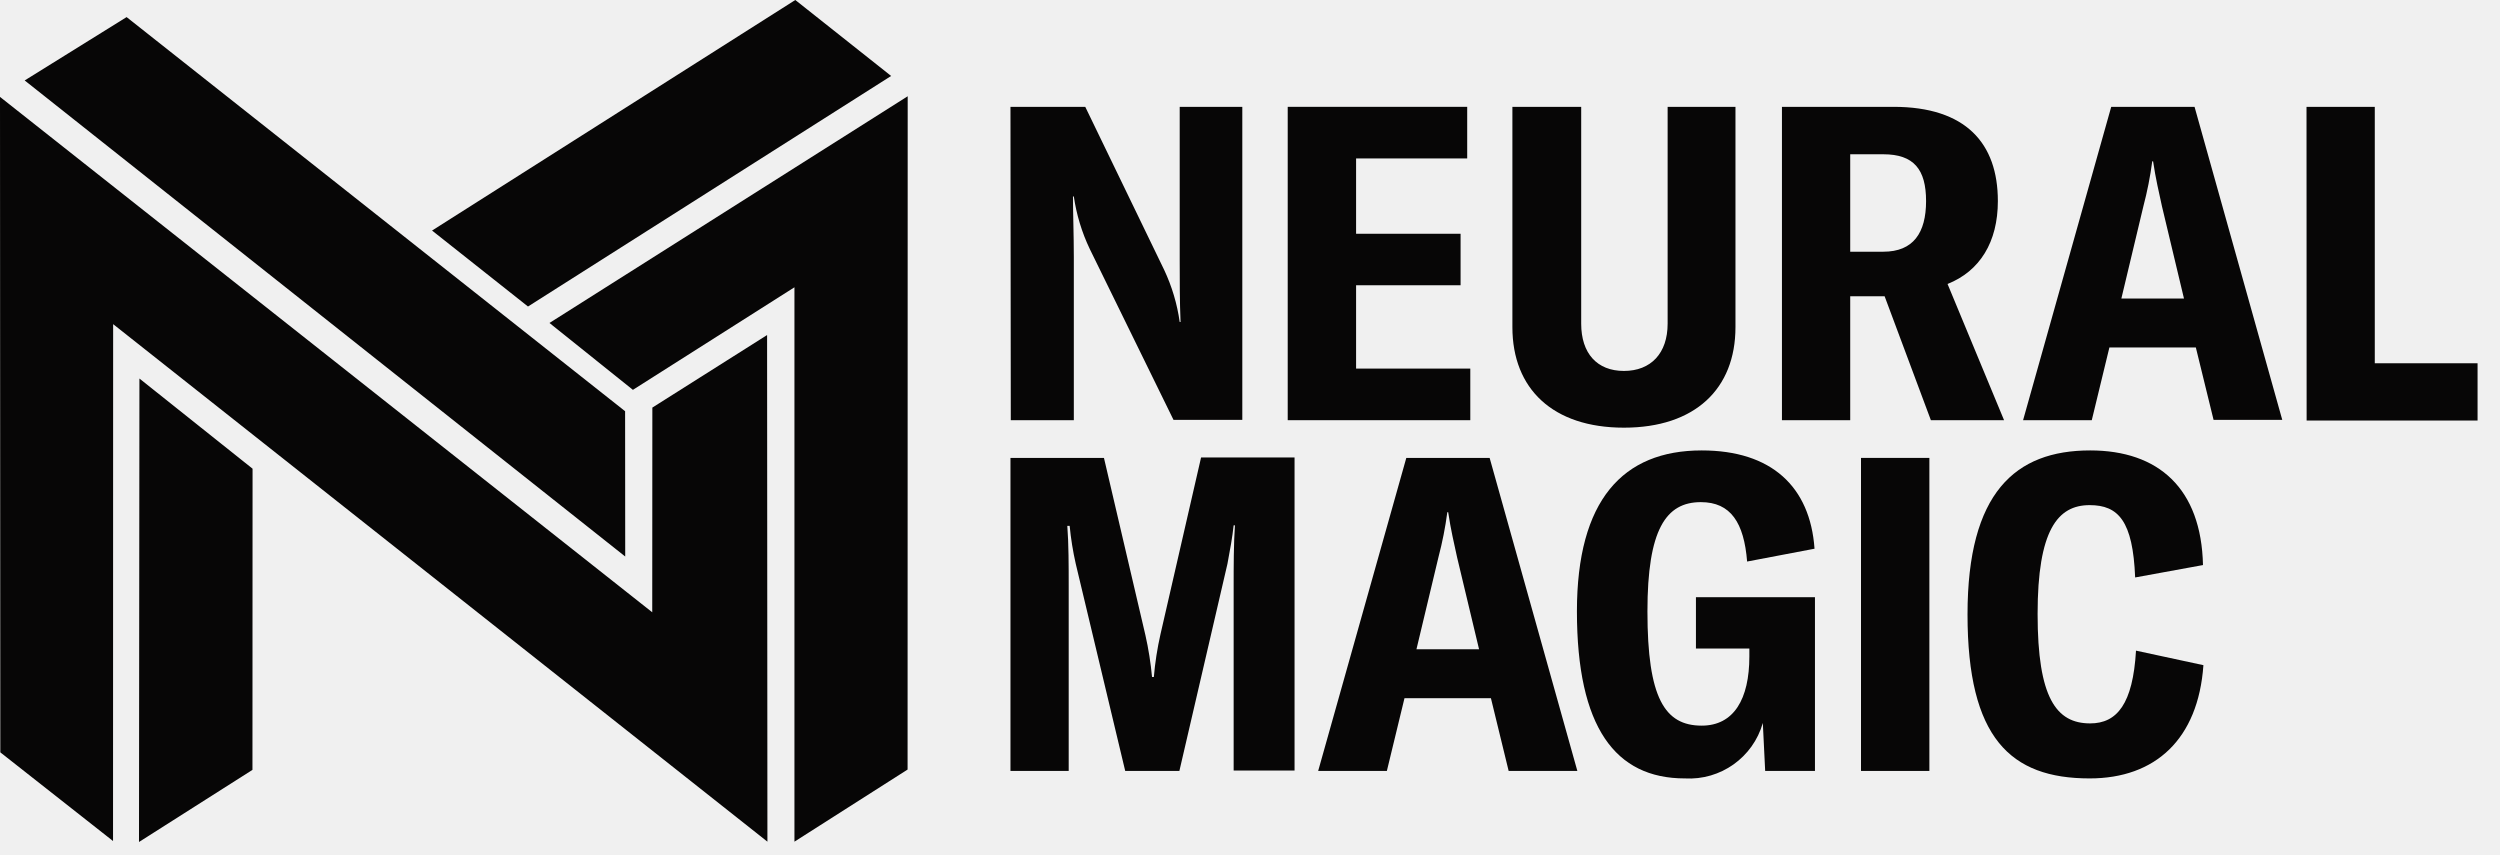
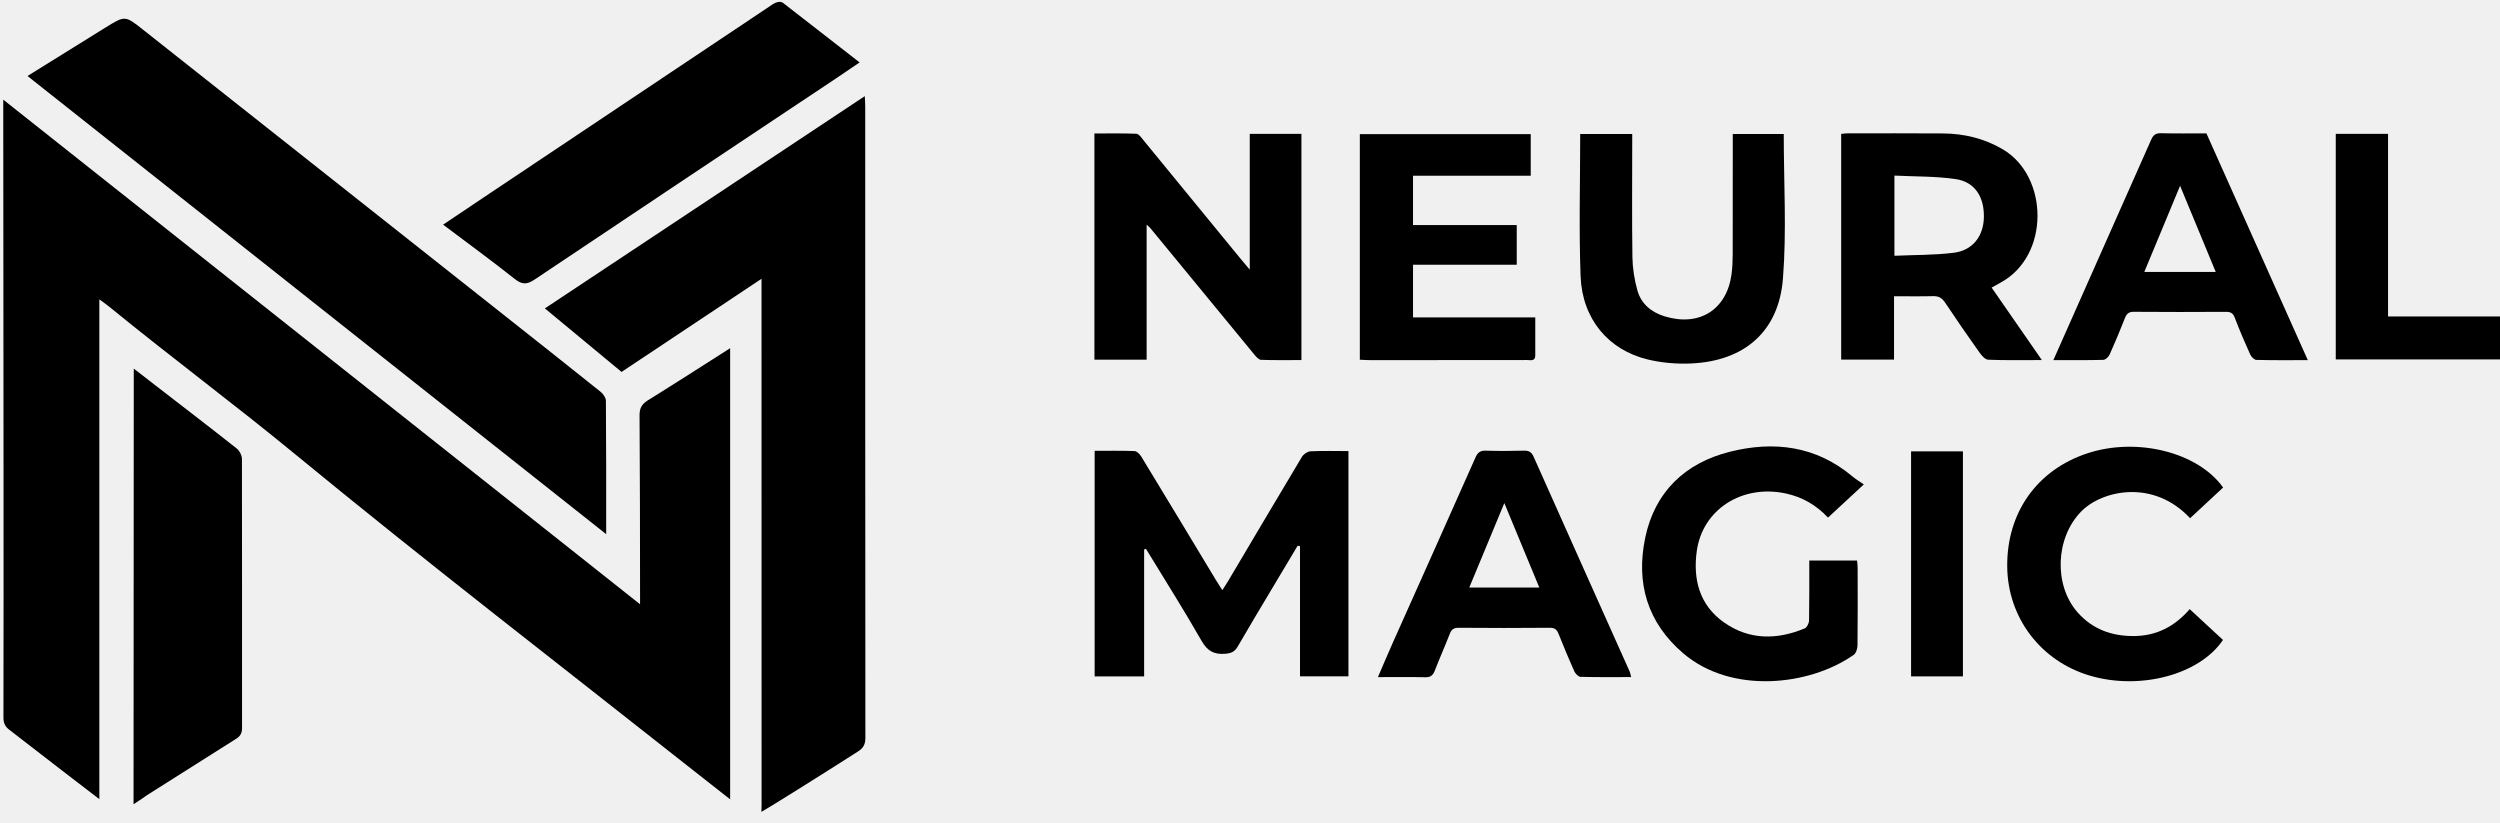
- <svg xmlns="http://www.w3.org/2000/svg" id="Layer_1" data-name="Layer 1" viewBox="0 0 234 80">
-   <g>
-     <g>
-       <polygon points="61.06 38.15 71.8 31.36 71.83 78.78 10.59 30.34 10.58 78.72 0.03 70.42 0 9.07 61.05 57.31 61.06 38.15" fill="#070606" />
-       <polygon points="58.51 38.49 11.85 1.6 2.31 7.53 58.52 52.09 58.51 38.49" fill="#070606" />
-       <polygon points="74.44 0 40.44 21.58 49.42 28.69 83.41 7.11 74.44 0" fill="#070606" />
-       <polygon points="13.05 35.43 13.01 78.81 23.63 72.06 23.64 43.87 13.05 35.43" fill="#070606" />
-       <polygon points="84.95 72.03 74.36 78.78 74.36 26.89 59.24 36.49 51.43 30.23 84.96 9.01 84.95 72.03" fill="#070606" />
-     </g>
-     <g>
-       <path d="M94.58,10h7l7.39,15.27a17,17,0,0,1,1.45,4.87h.08c-.08-1.94-.08-3.88-.08-5.86V10h5.86v29.3h-6.44l-7.84-16a17.17,17.17,0,0,1-1.49-4.91h-.08c0,1.52.08,3.67.08,5.65V39.33h-5.9Z" fill="#070606" />
-       <path d="M137.62,34.5v4.83H120.53V10h16.8v4.83h-10.4v7.05h9.78V26.7h-9.78v7.8Z" fill="#070606" />
-       <path d="M148,10v20.3c0,2.77,1.48,4.42,4,4.42s4.09-1.65,4.09-4.42V10h6.35V30.62c0,5.78-3.79,9.41-10.44,9.41s-10.44-3.63-10.44-9.41V10Z" fill="#070606" />
-       <path d="M176.4,27.73h-3.22v11.6h-6.39V10h10.44C184,10,187,13.41,187,18.82c0,3.84-1.69,6.56-4.71,7.76l5.29,12.75h-6.85Zm-.12-4.17c2.81,0,4-1.77,4-4.74s-1.15-4.38-4-4.38h-3.1v9.12Z" fill="#070606" />
-       <path d="M205.53,32.52h-8.09l-1.65,6.81h-6.43L197.61,10h7.8l8.21,29.3h-6.43Zm-1.11-4.58-2.06-8.63c-.29-1.36-.58-2.52-.83-4.21h-.08a33.75,33.75,0,0,1-.83,4.21l-2.06,8.63Z" fill="#070606" />
-       <path d="M215.89,10h6.39V34h9.62v5.36h-16Z" fill="#070606" />
-       <path d="M94.58,42.86h8.75l3.88,16.59a30.43,30.43,0,0,1,.62,3.92H108a29.24,29.24,0,0,1,.62-4l3.8-16.55h8.75v29.3h-5.7V54.79c0-1.74,0-3.88.12-5.62h-.12c-.12,1.12-.33,2.27-.58,3.6l-4.5,19.39h-5.07l-4.63-19.39a28.38,28.38,0,0,1-.57-3.55H99.9c.13,1.65.13,3.79.13,5.57V72.16H94.58Z" fill="#070606" />
-       <path d="M139.55,65.35h-8.09l-1.65,6.81h-6.43l8.25-29.3h7.8l8.21,29.3h-6.43Zm-1.11-4.58-2.06-8.62c-.29-1.36-.58-2.52-.83-4.21h-.08a33.75,33.75,0,0,1-.83,4.21l-2.06,8.62Z" fill="#070606" />
-       <path d="M147.6,57.22c0-10.4,4.29-15.06,11.68-15.06,6.52,0,10.15,3.38,10.56,9.2l-6.31,1.2C163.24,48.93,162,47,159.2,47c-3.27,0-5,2.56-5,10.23,0,8.09,1.61,10.69,5.08,10.69,3,0,4.46-2.47,4.46-6.48v-.74h-5V55.9h11.14V72.16h-4.66L165,67.67a7.16,7.16,0,0,1-7.3,5.19C151.19,72.86,147.6,68.08,147.6,57.22Z" fill="#070606" />
-       <path d="M174.19,72.16V42.86h6.4v29.3Z" fill="#070606" />
-       <path d="M184.16,57.51c0-11.39,4.46-15.35,11.48-15.35,6.39,0,10.4,3.55,10.56,10.73l-6.35,1.16c-.21-5.29-1.57-6.77-4.26-6.77-3,0-4.87,2.35-4.87,10.19s1.74,10.24,4.92,10.24c2.51,0,4-1.82,4.29-6.81l6.31,1.36c-.49,6.93-4.5,10.6-10.65,10.6C188.17,72.86,184.16,69.07,184.16,57.51Z" fill="#070606" />
-     </g>
+ <svg xmlns="http://www.w3.org/2000/svg" width="234" height="77" viewBox="0 0 234 77" fill="none">
+   <g clip-path="url(#clip0_173_91585)">
+     <path d="M71.265 76C71.271 75.782 71.284 75.567 71.284 75.349C71.284 59.205 71.281 43.065 71.278 26.922C71.278 26.707 71.278 26.488 71.278 26.094C66.856 29.038 62.531 31.914 58.178 34.813C55.804 32.846 53.455 30.898 51 28.866C60.983 22.242 70.905 15.663 80.944 9C80.963 9.401 80.984 9.681 80.984 9.961C80.984 29.657 80.984 49.354 81 69.05C81 69.672 80.814 70.014 80.304 70.34C77.321 72.255 71.865 75.671 71.262 75.993L71.265 76Z" fill="black" />
+     <path d="M80.458 5.844C79.671 6.376 78.951 6.871 78.225 7.356C68.824 13.621 59.417 19.876 50.037 26.167C49.307 26.655 48.859 26.65 48.166 26.1C46.01 24.389 43.78 22.764 41.474 21.027C42.77 20.158 43.989 19.336 45.215 18.517C54.135 12.556 63.058 6.598 71.978 0.634C72.234 0.462 72.852 -0.04 73.299 0.275L80.458 5.841L80.458 5.844Z" fill="black" />
+     <path d="M13.8 74.4C13.348 74.719 13.254 74.79 12.5 75.278C12.507 62.365 12.513 48.572 12.52 35.66C12.52 35.342 12.52 35.023 12.52 34.5C13.274 35.085 13.901 35.572 14.528 36.057C17.076 38.026 19.631 39.983 22.156 41.978C22.422 42.19 22.646 42.632 22.646 42.969C22.666 51.361 22.646 59.756 22.656 68.147C22.656 68.644 22.481 68.924 22.061 69.177L13.803 74.4H13.8Z" fill="black" />
+     <path d="M0.312 9.334C20.221 25.11 39.975 40.761 59.91 56.56C59.91 56.089 59.91 55.812 59.91 55.536C59.901 49.985 59.904 44.434 59.862 38.883C59.855 38.194 60.083 37.817 60.651 37.463C63.199 35.883 65.721 34.258 68.341 32.591V74.818C67.356 74.045 66.43 73.323 65.507 72.592C52.855 62.589 40.069 52.748 27.615 42.507C21.905 37.81 15.974 33.407 10.254 28.733C9.99 28.515 9.704 28.324 9.298 28.018V74.799C8.681 74.344 3.5 70.343 0.868 68.305C0.452 67.984 0.322 67.655 0.322 67.148C0.338 59.673 0.335 52.198 0.331 44.727C0.325 33.325 0.315 21.924 0.305 10.524C0.305 10.198 0.305 9.877 0.305 9.334H0.312Z" fill="black" />
+     <path d="M2.574 7.114C5.093 5.548 7.494 4.046 9.906 2.558C11.723 1.436 11.716 1.459 13.4 2.788C24.43 11.515 35.467 20.238 46.501 28.961C49.748 31.528 52.995 34.093 56.225 36.679C56.462 36.871 56.709 37.229 56.712 37.508C56.745 41.541 56.739 45.575 56.739 49.608C56.739 49.683 56.739 49.608 56.739 49.998C38.717 35.724 20.657 21.444 2.574 7.114Z" fill="black" />
+     <path d="M107.091 51.431V63.313H102.459V42.198C103.717 42.198 104.955 42.172 106.194 42.221C106.411 42.231 106.681 42.504 106.814 42.721C109.161 46.576 111.488 50.443 113.821 54.308C113.987 54.584 114.166 54.854 114.41 55.24C114.605 54.935 114.761 54.704 114.904 54.467C117.221 50.564 119.528 46.654 121.862 42.76C122.011 42.513 122.372 42.26 122.645 42.244C123.805 42.185 124.969 42.221 126.214 42.221V63.307H121.68V51.126C121.605 51.11 121.534 51.097 121.459 51.08C120.633 52.458 119.808 53.836 118.986 55.218C117.936 56.982 116.876 58.741 115.849 60.518C115.576 60.99 115.258 61.146 114.702 61.191C113.639 61.279 113.015 60.947 112.463 59.976C110.802 57.07 109.008 54.239 107.266 51.379L107.091 51.425V51.431Z" fill="black" />
+     <path d="M107.325 33.664H102.437V12.493C103.74 12.493 105.053 12.467 106.366 12.519C106.587 12.529 106.818 12.867 107 13.091C110.039 16.79 113.068 20.495 116.103 24.2C116.337 24.486 116.581 24.768 116.977 25.24V12.532H121.813V33.703C120.556 33.703 119.295 33.725 118.03 33.68C117.822 33.673 117.588 33.407 117.426 33.212C114.176 29.27 110.932 25.318 107.686 21.369C107.621 21.288 107.533 21.223 107.325 21.024V33.66V33.664Z" fill="black" />
+     <path d="M177.281 27.736V33.657H172.334V12.532C172.507 12.516 172.689 12.483 172.867 12.483C175.874 12.483 178.88 12.464 181.883 12.49C183.862 12.509 185.731 12.958 187.46 13.975C191.769 16.513 191.883 23.933 187.268 26.445C187.011 26.585 186.755 26.731 186.417 26.92C187.967 29.156 189.498 31.359 191.119 33.703C189.322 33.703 187.707 33.735 186.098 33.67C185.815 33.66 185.487 33.287 185.286 33.004C184.19 31.463 183.111 29.907 182.065 28.33C181.776 27.895 181.467 27.706 180.944 27.719C179.757 27.749 178.571 27.729 177.274 27.729L177.281 27.736ZM177.32 23.94C179.231 23.855 181.074 23.884 182.884 23.657C184.658 23.433 185.663 22.09 185.692 20.316C185.724 18.418 184.834 17.024 183.059 16.764C181.181 16.487 179.26 16.533 177.317 16.435V23.94H177.32Z" fill="black" />
+     <path d="M127.28 33.67V12.552H143.276V16.448H132.259V21.067H141.967V24.778H132.259V29.708H143.702C143.702 30.956 143.709 32.113 143.702 33.27C143.699 33.846 143.247 33.699 142.929 33.699C139.922 33.706 136.919 33.706 133.913 33.706C131.989 33.706 130.068 33.706 128.144 33.706C127.878 33.706 127.615 33.683 127.28 33.67Z" fill="black" />
+     <path d="M169.348 52.468H173.826C173.843 52.712 173.875 52.943 173.875 53.176C173.878 55.588 173.891 57.996 173.862 60.408C173.859 60.71 173.729 61.139 173.505 61.295C169.393 64.184 162.087 65.016 157.557 61.155C154.177 58.273 153.108 54.548 153.995 50.32C154.898 46.02 157.736 43.332 161.925 42.282C166.049 41.249 169.991 41.733 173.394 44.6C173.703 44.86 174.057 45.065 174.454 45.341C173.196 46.508 172.172 47.456 171.1 48.448C169.988 47.255 168.669 46.511 167.118 46.182C163.066 45.325 159.37 47.674 158.821 51.558C158.447 54.213 159.062 56.635 161.363 58.256C163.725 59.92 166.325 59.904 168.932 58.812C169.137 58.724 169.325 58.325 169.328 58.068C169.361 56.231 169.348 54.395 169.348 52.471V52.468Z" fill="black" />
+     <path d="M166.959 12.545C166.959 17.098 167.235 21.613 166.884 26.075C166.494 31.044 163.264 33.803 158.268 34.021C156.933 34.08 155.545 33.963 154.248 33.651C150.533 32.76 148.093 29.848 147.943 25.847C147.781 21.44 147.907 17.024 147.907 12.545H152.776C152.776 12.812 152.776 13.094 152.776 13.38C152.776 16.955 152.743 20.53 152.795 24.105C152.812 25.119 152.981 26.156 153.247 27.138C153.598 28.431 154.547 29.224 155.824 29.614C159.058 30.599 161.622 28.99 162.071 25.678C162.152 25.064 162.181 24.437 162.181 23.816C162.191 20.082 162.188 16.344 162.188 12.545H166.962H166.959Z" fill="black" />
+     <path d="M216.018 33.709C214.315 33.709 212.752 33.729 211.188 33.686C210.987 33.68 210.714 33.391 210.613 33.166C210.103 32.035 209.612 30.895 209.173 29.734C209.008 29.292 208.774 29.188 208.338 29.188C205.468 29.205 202.599 29.208 199.732 29.185C199.271 29.182 199.063 29.348 198.903 29.751C198.448 30.904 197.974 32.052 197.464 33.183C197.366 33.4 197.08 33.677 196.872 33.683C195.364 33.725 193.853 33.706 192.195 33.706C192.884 32.156 193.521 30.713 194.162 29.273C196.56 23.871 198.965 18.473 201.354 13.068C201.542 12.643 201.77 12.457 202.261 12.47C203.665 12.506 205.072 12.483 206.521 12.483C209.667 19.52 212.807 26.54 216.011 33.709H216.018ZM204.055 17.394C202.894 20.183 201.815 22.789 200.707 25.454H207.392C206.291 22.789 205.212 20.186 204.058 17.394H204.055Z" fill="black" />
+     <path d="M152.675 63.375C151.024 63.375 149.484 63.395 147.943 63.352C147.738 63.346 147.456 63.063 147.358 62.842C146.838 61.685 146.354 60.512 145.883 59.332C145.723 58.932 145.528 58.757 145.06 58.76C142.217 58.786 139.376 58.783 136.532 58.76C136.074 58.757 135.86 58.913 135.7 59.326C135.249 60.483 134.745 61.617 134.296 62.774C134.127 63.206 133.906 63.404 133.409 63.391C131.979 63.356 130.546 63.378 128.973 63.378C129.464 62.244 129.896 61.214 130.351 60.193C132.938 54.402 135.535 48.617 138.105 42.819C138.31 42.357 138.547 42.166 139.064 42.182C140.254 42.221 141.446 42.214 142.636 42.182C143.101 42.169 143.351 42.309 143.549 42.754C146.536 49.465 149.542 56.163 152.542 62.868C152.594 62.988 152.61 63.122 152.675 63.372V63.375ZM140.806 47.089C139.669 49.826 138.603 52.397 137.524 54.993H144.079C142.993 52.371 141.944 49.836 140.806 47.089Z" fill="black" />
+     <path d="M204.99 48.503C201.575 44.834 196.765 45.858 194.782 47.892C192.39 50.352 192.215 54.772 194.464 57.32C195.874 58.916 197.684 59.55 199.751 59.534C201.848 59.517 203.557 58.637 204.955 57.015C206.034 58.013 207.057 58.958 208.071 59.898C205.881 63.157 200.307 64.63 195.608 63.239C191.012 61.88 187.928 57.818 187.876 53.053C187.817 47.98 190.674 43.96 195.432 42.413C200.057 40.911 205.731 42.331 208.084 45.633C207.07 46.576 206.047 47.525 204.99 48.506V48.503Z" fill="black" />
+     <path d="M218.627 33.641V12.529H223.522V29.621H234.104V33.641H218.627Z" fill="black" />
+     <path d="M178.877 42.247H183.729V63.31H178.877V42.247Z" fill="black" />
  </g>
+   <defs>
+     <clipPath id="clip0_173_91585">
+       <rect width="234" height="76.375" fill="white" />
+     </clipPath>
+   </defs>
</svg>
